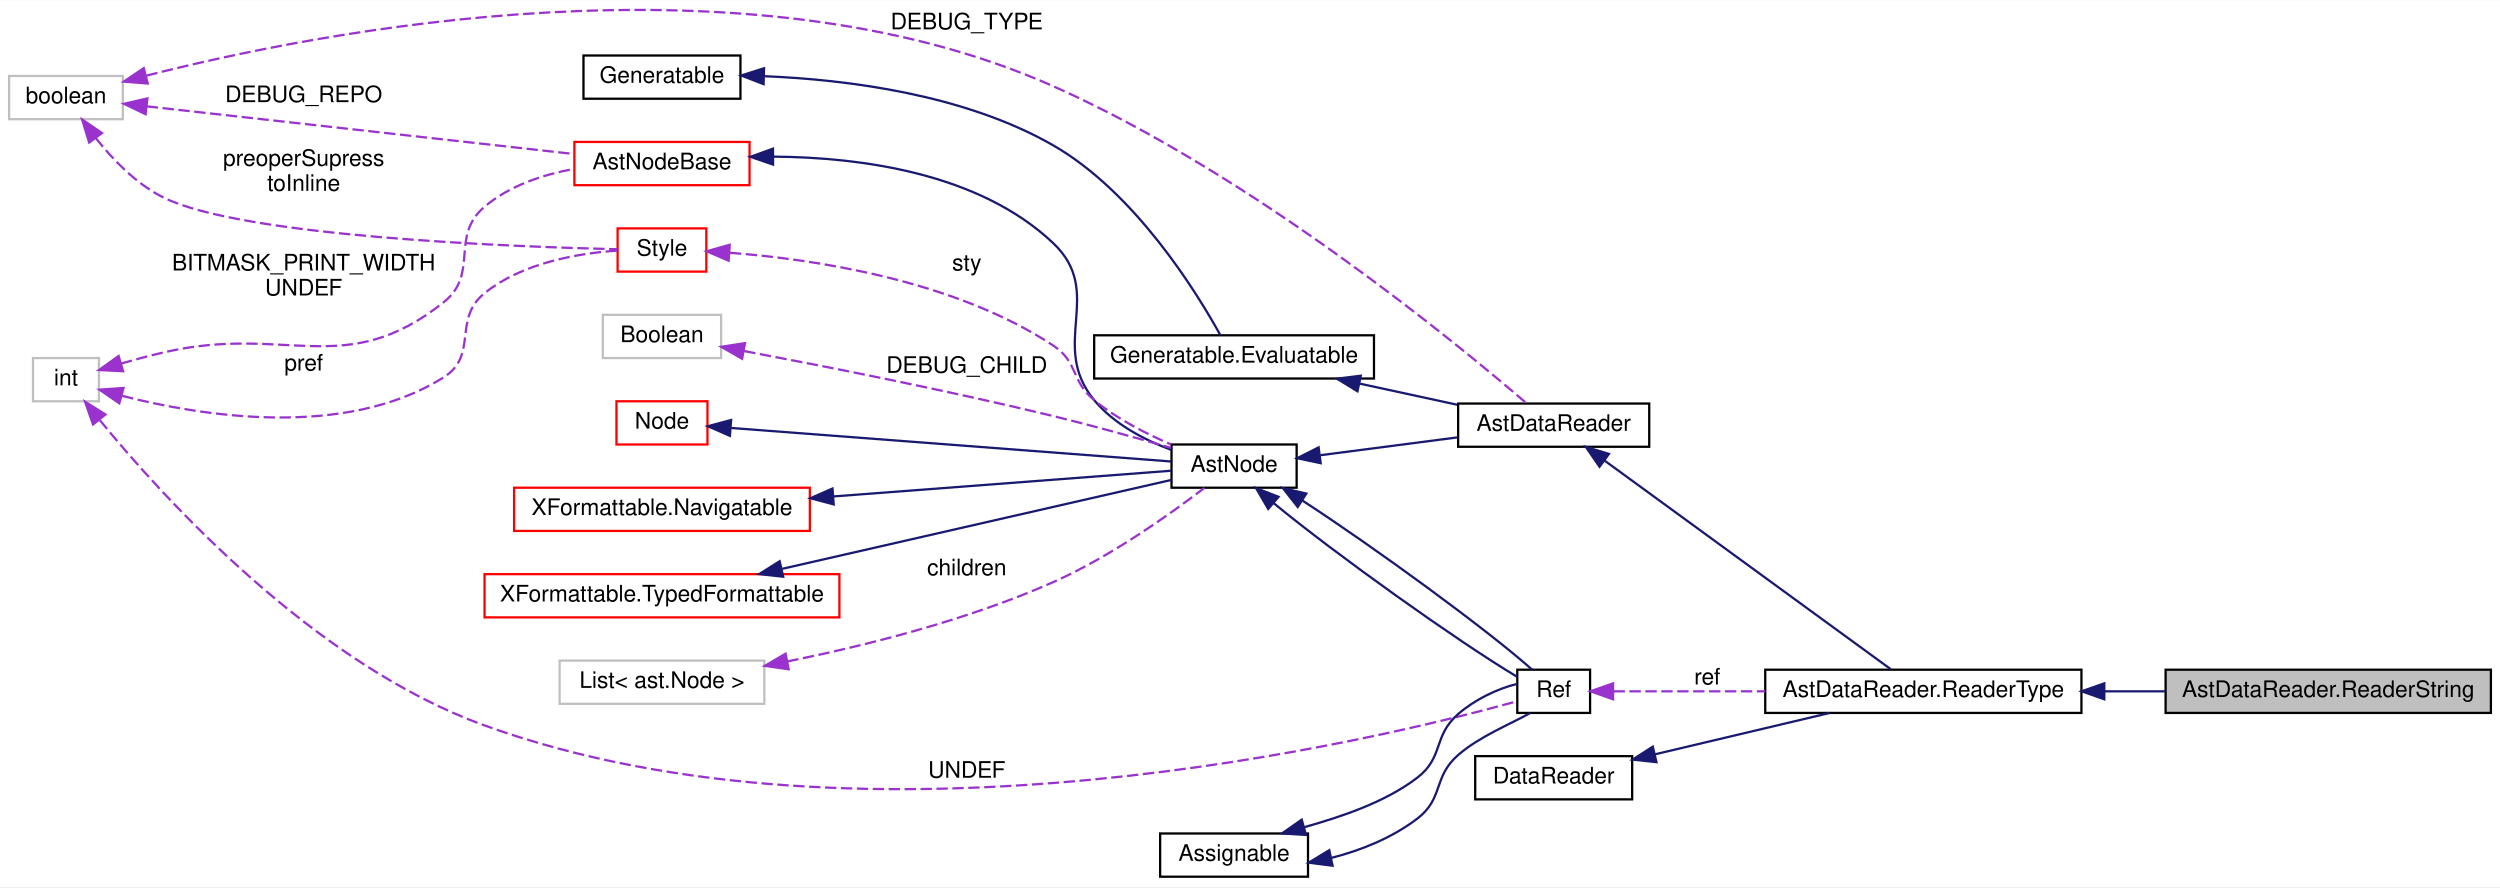
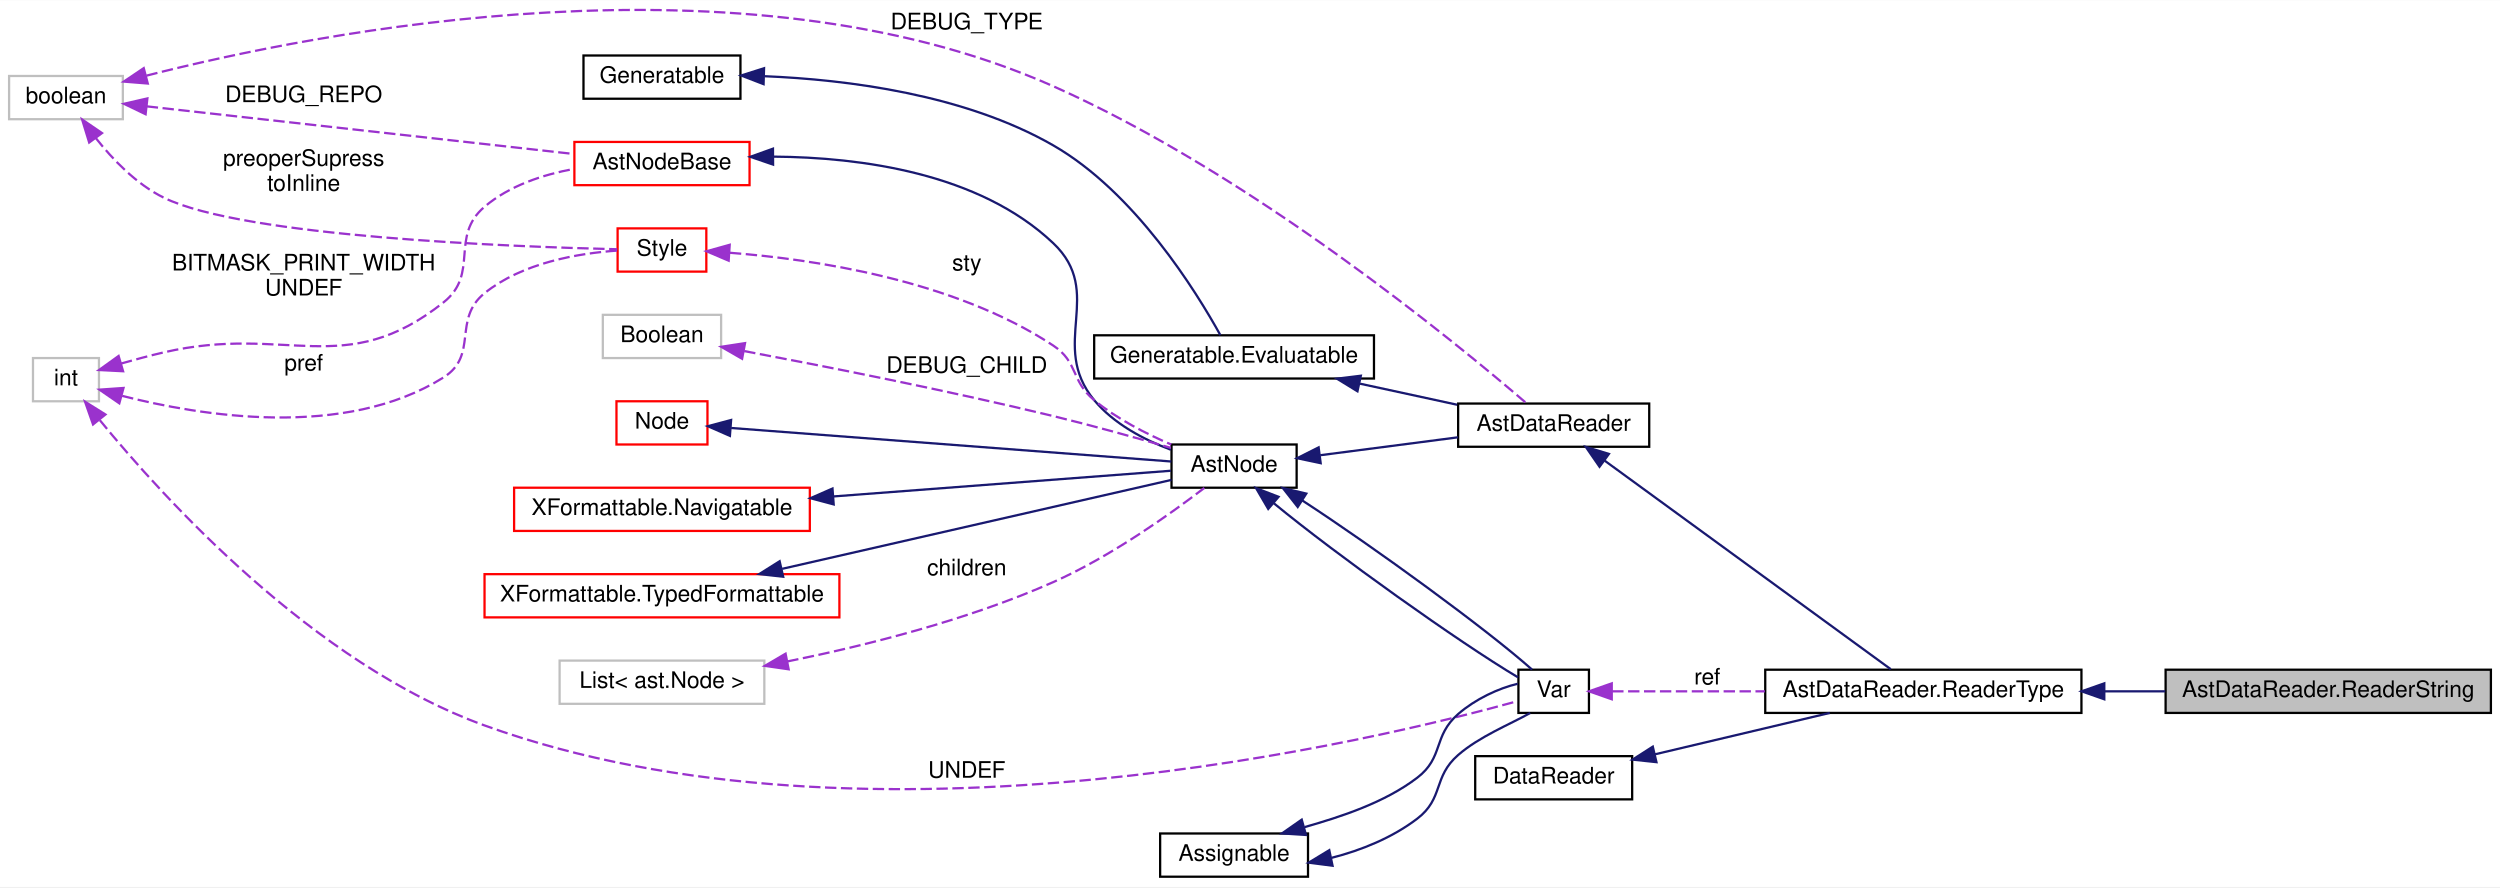
<svg xmlns="http://www.w3.org/2000/svg" xmlns:xlink="http://www.w3.org/1999/xlink" width="1099pt" height="390pt" viewBox="0.00 0.00 1099.00 389.80">
  <g id="graph0" class="graph" transform="scale(1 1) rotate(0) translate(4 385.8)">
    <polygon fill="white" stroke="transparent" points="-4,4 -4,-385.8 1095,-385.8 1095,4 -4,4" />
    <g id="node1" class="node">
      <g id="a_node1">
        <a xlink:title="文字列型の値をもつ参照読み出し">
          <polygon fill="#bfbfbf" stroke="black" points="948,-72.5 948,-91.5 1091,-91.5 1091,-72.5 948,-72.5" />
          <text text-anchor="middle" x="1019.5" y="-79.5" font-family="Helvetica,sans-Serif" font-size="10.00">AstDataReader.ReaderString</text>
        </a>
      </g>
    </g>
    <g id="node2" class="node">
      <g id="a_node2">
        <a xlink:href="classast_1_1_ast_data_reader_1_1_reader_type.html" target="_top" xlink:title="フレームスタックから参照が示す値を読み出すクラス">
          <polygon fill="white" stroke="black" points="772,-72.5 772,-91.5 911,-91.5 911,-72.5 772,-72.5" />
          <text text-anchor="middle" x="841.5" y="-79.5" font-family="Helvetica,sans-Serif" font-size="10.00">AstDataReader.ReaderType</text>
        </a>
      </g>
    </g>
    <g id="edge1" class="edge">
      <path fill="none" stroke="midnightblue" d="M921.33,-82C930.15,-82 939.1,-82 947.82,-82" />
      <polygon fill="midnightblue" stroke="midnightblue" points="921.05,-78.5 911.05,-82 921.05,-85.5 921.05,-78.5" />
    </g>
    <g id="node3" class="node">
      <g id="a_node3">
        <a xlink:href="classast_1_1_ast_data_reader.html" target="_top" xlink:title="値の読み出しオブジェクト．">
          <polygon fill="white" stroke="black" points="637,-189.5 637,-208.5 721,-208.5 721,-189.5 637,-189.5" />
          <text text-anchor="middle" x="679" y="-196.5" font-family="Helvetica,sans-Serif" font-size="10.00">AstDataReader</text>
        </a>
      </g>
    </g>
    <g id="edge2" class="edge">
      <path fill="none" stroke="midnightblue" d="M701.37,-183.42C735.03,-158.89 799.4,-111.96 827.18,-91.71" />
      <polygon fill="midnightblue" stroke="midnightblue" points="699.15,-180.71 693.13,-189.43 703.28,-186.36 699.15,-180.71" />
    </g>
    <g id="node4" class="node">
      <g id="a_node4">
        <a xlink:href="classast_1_1_ast_node.html" target="_top" xlink:title="タグなしの順アクセスの子供をもてる抽象構文木のノードのクラス。">
          <polygon fill="white" stroke="black" points="511,-171.5 511,-190.5 566,-190.5 566,-171.5 511,-171.5" />
          <text text-anchor="middle" x="538.5" y="-178.5" font-family="Helvetica,sans-Serif" font-size="10.00">AstNode</text>
        </a>
      </g>
    </g>
    <g id="edge3" class="edge">
      <path fill="none" stroke="midnightblue" d="M576.38,-185.79C595.03,-188.22 617.72,-191.17 636.93,-193.66" />
      <polygon fill="midnightblue" stroke="midnightblue" points="576.57,-182.29 566.2,-184.47 575.67,-189.23 576.57,-182.29" />
    </g>
    <g id="node17" class="node">
      <g id="a_node17">
-         <a xlink:href="classmachine_1_1_ref.html" target="_top" xlink:title="フレーム中の変数参照オブジェクトref = (XType type, int vid)">
-           <polygon fill="white" stroke="black" points="663,-72.5 663,-91.5 695,-91.5 695,-72.5 663,-72.5" />
-           <text text-anchor="middle" x="679" y="-79.5" font-family="Helvetica,sans-Serif" font-size="10.00">Ref</text>
+         <a xlink:href="classmachine_1_1_var.html" target="_top" xlink:title="フレーム中の変数参照オブジェクトref = (XType type, int vid)">
+           <polygon fill="white" stroke="black" points="663.5,-72.5 663.5,-91.5 694.5,-91.5 694.5,-72.5 663.5,-72.5" />
+           <text text-anchor="middle" x="679" y="-79.5" font-family="Helvetica,sans-Serif" font-size="10.00">Var</text>
        </a>
      </g>
    </g>
    <g id="edge20" class="edge">
-       <path fill="none" stroke="midnightblue" d="M555.96,-164.67C583.07,-142.33 636.69,-104.05 662.89,-88.4" />
-       <polygon fill="midnightblue" stroke="midnightblue" points="553.5,-162.17 548.16,-171.32 558.05,-167.5 553.5,-162.17" />
+       <path fill="none" stroke="midnightblue" d="M556.01,-164.64C583.28,-142.16 637.32,-103.6 663.33,-88.13" />
+       <polygon fill="midnightblue" stroke="midnightblue" points="553.51,-162.17 548.16,-171.32 558.05,-167.5 553.51,-162.17" />
    </g>
    <g id="edge22" class="edge">
      <path fill="none" stroke="midnightblue" d="M568.43,-165.93C600.35,-145.17 649.79,-109.11 669.48,-91.55" />
      <polygon fill="midnightblue" stroke="midnightblue" points="566.48,-163.02 559.94,-171.35 570.25,-168.92 566.48,-163.02" />
    </g>
    <g id="node5" class="node">
      <g id="a_node5">
        <a xlink:href="classast_1_1_ast_node_base.html" target="_top" xlink:title=" ">
          <polygon fill="white" stroke="red" points="248.5,-304.5 248.5,-323.5 325.5,-323.5 325.5,-304.5 248.5,-304.5" />
          <text text-anchor="middle" x="287" y="-311.5" font-family="Helvetica,sans-Serif" font-size="10.00">AstNodeBase</text>
        </a>
      </g>
    </g>
    <g id="edge4" class="edge">
      <path fill="none" stroke="midnightblue" d="M336.19,-317.04C374.33,-316.74 426.44,-309.87 459,-279 482,-257.19 456.84,-234.45 477,-210 485.6,-199.58 498.82,-192.64 510.72,-188.18" />
      <polygon fill="midnightblue" stroke="midnightblue" points="335.85,-313.54 325.83,-316.97 335.8,-320.54 335.85,-313.54" />
    </g>
    <g id="node6" class="node">
      <g id="a_node6">
        <a xlink:title=" ">
          <polygon fill="white" stroke="#bfbfbf" points="10.5,-209.5 10.5,-228.5 39.5,-228.5 39.5,-209.5 10.5,-209.5" />
          <text text-anchor="middle" x="25" y="-216.5" font-family="Helvetica,sans-Serif" font-size="10.00">int</text>
        </a>
      </g>
    </g>
    <g id="edge5" class="edge">
      <path fill="none" stroke="#9a32cd" stroke-dasharray="5,2" d="M49.16,-226.07C55.25,-227.81 61.85,-229.57 68,-231 122.1,-243.53 147.52,-218.45 191,-253 206.9,-265.63 193.52,-281.86 209,-295 219.92,-304.27 234.67,-309.14 248.34,-311.66" />
      <polygon fill="#9a32cd" stroke="#9a32cd" points="50.11,-222.7 39.53,-223.24 48.14,-229.42 50.11,-222.7" />
      <text text-anchor="middle" x="129.5" y="-267" font-family="Helvetica,sans-Serif" font-size="10.00"> BITMASK_PRINT_WIDTH</text>
      <text text-anchor="middle" x="129.5" y="-256" font-family="Helvetica,sans-Serif" font-size="10.00">UNDEF</text>
    </g>
    <g id="node13" class="node">
      <g id="a_node13">
        <a xlink:href="classformat_1_1_style.html" target="_top" xlink:title="ノードの表示スタイルに関するプロパティのクラス.">
          <polygon fill="white" stroke="red" points="267.5,-266.5 267.5,-285.5 306.5,-285.5 306.5,-266.5 267.5,-266.5" />
          <text text-anchor="middle" x="287" y="-273.5" font-family="Helvetica,sans-Serif" font-size="10.00">Style</text>
        </a>
      </g>
    </g>
    <g id="edge13" class="edge">
      <path fill="none" stroke="#9a32cd" stroke-dasharray="5,2" d="M49.7,-211.88C83.83,-203.14 147.47,-192.59 191,-220 206.47,-229.75 194.78,-245.5 209,-257 225.6,-270.42 250.32,-274.55 267.25,-275.73" />
      <polygon fill="#9a32cd" stroke="#9a32cd" points="48.45,-208.6 39.72,-214.61 50.29,-215.35 48.45,-208.6" />
      <text text-anchor="middle" x="129.5" y="-223" font-family="Helvetica,sans-Serif" font-size="10.00"> pref</text>
    </g>
    <g id="edge24" class="edge">
-       <path fill="none" stroke="#9a32cd" stroke-dasharray="5,2" d="M39.87,-201.2C67.62,-167.24 133.76,-94.17 209,-67 377.57,-6.12 602.78,-60.96 662.79,-77.58" />
+       <path fill="none" stroke="#9a32cd" stroke-dasharray="5,2" d="M39.87,-201.2C67.62,-167.24 133.76,-94.17 209,-67 377.95,-5.99 603.8,-61.21 663.19,-77.69" />
      <polygon fill="#9a32cd" stroke="#9a32cd" points="36.9,-199.31 33.38,-209.31 42.36,-203.69 36.9,-199.31" />
      <text text-anchor="middle" x="421" y="-44" font-family="Helvetica,sans-Serif" font-size="10.00"> UNDEF</text>
    </g>
    <g id="node7" class="node">
      <g id="a_node7">
        <a xlink:title=" ">
          <polygon fill="white" stroke="#bfbfbf" points="0,-333.5 0,-352.5 50,-352.5 50,-333.5 0,-333.5" />
          <text text-anchor="middle" x="25" y="-340.5" font-family="Helvetica,sans-Serif" font-size="10.00">boolean</text>
        </a>
      </g>
    </g>
    <g id="edge17" class="edge">
      <path fill="none" stroke="#9a32cd" stroke-dasharray="5,2" d="M60.36,-352.64C136.24,-372.02 322.23,-408.87 459,-348 546.39,-309.11 636.35,-235.05 667.01,-208.65" />
      <polygon fill="#9a32cd" stroke="#9a32cd" points="60.96,-349.18 50.4,-350.03 59.19,-355.95 60.96,-349.18" />
      <text text-anchor="middle" x="421" y="-373" font-family="Helvetica,sans-Serif" font-size="10.00"> DEBUG_TYPE</text>
    </g>
    <g id="edge6" class="edge">
      <path fill="none" stroke="#9a32cd" stroke-dasharray="5,2" d="M60.5,-339.15C109.16,-333.72 197.63,-323.86 248.08,-318.23" />
      <polygon fill="#9a32cd" stroke="#9a32cd" points="60.01,-335.68 50.46,-340.27 60.79,-342.64 60.01,-335.68" />
      <text text-anchor="middle" x="129.5" y="-341" font-family="Helvetica,sans-Serif" font-size="10.00"> DEBUG_REPO</text>
    </g>
    <g id="edge14" class="edge">
      <path fill="none" stroke="#9a32cd" stroke-dasharray="5,2" d="M38.06,-325.27C45.52,-315.81 55.96,-304.92 68,-299 102.92,-281.83 221.16,-277.42 267.32,-276.33" />
      <polygon fill="#9a32cd" stroke="#9a32cd" points="35.2,-323.25 32.09,-333.38 40.84,-327.4 35.2,-323.25" />
      <text text-anchor="middle" x="129.5" y="-313" font-family="Helvetica,sans-Serif" font-size="10.00"> preoperSupress</text>
      <text text-anchor="middle" x="129.5" y="-302" font-family="Helvetica,sans-Serif" font-size="10.00">toInline</text>
    </g>
    <g id="node8" class="node">
      <g id="a_node8">
        <a xlink:href="interfaceast_1_1_node.html" target="_top" xlink:title=" ">
          <polygon fill="white" stroke="red" points="267,-190.5 267,-209.5 307,-209.5 307,-190.5 267,-190.5" />
          <text text-anchor="middle" x="287" y="-197.5" font-family="Helvetica,sans-Serif" font-size="10.00">Node</text>
        </a>
      </g>
    </g>
    <g id="edge7" class="edge">
      <path fill="none" stroke="midnightblue" d="M317.4,-197.76C366.36,-194.03 463.88,-186.61 510.91,-183.02" />
      <polygon fill="midnightblue" stroke="midnightblue" points="316.87,-194.29 307.16,-198.54 317.4,-201.27 316.87,-194.29" />
    </g>
    <g id="node9" class="node">
      <g id="a_node9">
        <a xlink:href="interfaceformat_1_1_x_formattable_1_1_navigatable.html" target="_top" xlink:title="木構造の分岐ノードとして清書可能なオブジェクトのクラス">
          <polygon fill="white" stroke="red" points="222,-152.5 222,-171.5 352,-171.5 352,-152.5 222,-152.5" />
          <text text-anchor="middle" x="287" y="-159.5" font-family="Helvetica,sans-Serif" font-size="10.00">XFormattable.Navigatable</text>
        </a>
      </g>
    </g>
    <g id="edge8" class="edge">
      <path fill="none" stroke="midnightblue" d="M362.4,-167.67C412.48,-171.48 475.56,-176.28 510.7,-178.96" />
      <polygon fill="midnightblue" stroke="midnightblue" points="362.49,-164.16 352.25,-166.89 361.96,-171.14 362.49,-164.16" />
    </g>
    <g id="node10" class="node">
      <g id="a_node10">
        <a xlink:href="interfaceformat_1_1_x_formattable_1_1_typed_formattable.html" target="_top" xlink:title="ノードの型情報をもつ書式出力可能なオブジェクトのインタフェース．">
          <polygon fill="white" stroke="red" points="209,-114.5 209,-133.5 365,-133.5 365,-114.5 209,-114.5" />
          <text text-anchor="middle" x="287" y="-121.5" font-family="Helvetica,sans-Serif" font-size="10.00">XFormattable.TypedFormattable</text>
        </a>
      </g>
    </g>
    <g id="edge9" class="edge">
      <path fill="none" stroke="midnightblue" d="M339.82,-135.84C391.98,-147.76 470.35,-165.66 510.97,-174.94" />
      <polygon fill="midnightblue" stroke="midnightblue" points="340.29,-132.36 329.76,-133.54 338.73,-139.18 340.29,-132.36" />
    </g>
    <g id="node11" class="node">
      <g id="a_node11">
        <a xlink:title=" ">
          <polygon fill="white" stroke="#bfbfbf" points="242,-76.5 242,-95.5 332,-95.5 332,-76.5 242,-76.5" />
          <text text-anchor="middle" x="287" y="-83.5" font-family="Helvetica,sans-Serif" font-size="10.00">List&lt; ast.Node &gt;</text>
        </a>
      </g>
    </g>
    <g id="edge10" class="edge">
      <path fill="none" stroke="#9a32cd" stroke-dasharray="5,2" d="M342.08,-95.12C376.51,-102.08 421.52,-113.35 459,-130 484.25,-141.22 510.58,-160.03 525.42,-171.4" />
      <polygon fill="#9a32cd" stroke="#9a32cd" points="342.69,-91.68 332.21,-93.19 341.34,-98.55 342.69,-91.68" />
      <text text-anchor="middle" x="421" y="-133" font-family="Helvetica,sans-Serif" font-size="10.00"> children</text>
    </g>
    <g id="node12" class="node">
      <g id="a_node12">
        <a xlink:title=" ">
          <polygon fill="white" stroke="#bfbfbf" points="261,-228.5 261,-247.5 313,-247.5 313,-228.5 261,-228.5" />
          <text text-anchor="middle" x="287" y="-235.5" font-family="Helvetica,sans-Serif" font-size="10.00">Boolean</text>
        </a>
      </g>
    </g>
    <g id="edge11" class="edge">
      <path fill="none" stroke="#9a32cd" stroke-dasharray="5,2" d="M323.14,-231.57C357.83,-225.04 412.29,-214.31 459,-203 476.33,-198.8 495.62,-193.41 510.74,-189.01" />
      <polygon fill="#9a32cd" stroke="#9a32cd" points="322.23,-228.18 313.04,-233.45 323.52,-235.06 322.23,-228.18" />
      <text text-anchor="middle" x="421" y="-222" font-family="Helvetica,sans-Serif" font-size="10.00"> DEBUG_CHILD</text>
    </g>
    <g id="edge12" class="edge">
      <path fill="none" stroke="#9a32cd" stroke-dasharray="5,2" d="M316.86,-274.78C352.89,-272.01 415.09,-263.03 459,-234 470.12,-226.65 466.69,-218.46 477,-210 486.99,-201.8 499.7,-195.26 510.88,-190.48" />
      <polygon fill="#9a32cd" stroke="#9a32cd" points="316.32,-271.3 306.58,-275.45 316.78,-278.29 316.32,-271.3" />
      <text text-anchor="middle" x="421" y="-267" font-family="Helvetica,sans-Serif" font-size="10.00"> sty</text>
    </g>
    <g id="node14" class="node">
      <g id="a_node14">
        <a xlink:href="interfacecmd_1_1_generatable_1_1_evaluatable.html" target="_top" xlink:title="評価して値を返すノードのインタフェース．必ずしもコードを生成しなくても良い．">
          <polygon fill="white" stroke="black" points="477,-219.5 477,-238.5 600,-238.5 600,-219.5 477,-219.5" />
          <text text-anchor="middle" x="538.5" y="-226.5" font-family="Helvetica,sans-Serif" font-size="10.00">Generatable.Evaluatable</text>
        </a>
      </g>
    </g>
    <g id="edge15" class="edge">
      <path fill="none" stroke="midnightblue" d="M593.86,-217.23C608.07,-214.15 623.15,-210.88 636.57,-207.97" />
      <polygon fill="midnightblue" stroke="midnightblue" points="592.74,-213.89 583.7,-219.43 594.22,-220.73 592.74,-213.89" />
    </g>
    <g id="node15" class="node">
      <g id="a_node15">
        <a xlink:href="interfacecmd_1_1_generatable.html" target="_top" xlink:title="変換してコードを生成できるノードのインタフェース.">
          <polygon fill="white" stroke="black" points="252.5,-342.5 252.5,-361.5 321.5,-361.5 321.5,-342.5 252.5,-342.5" />
          <text text-anchor="middle" x="287" y="-349.5" font-family="Helvetica,sans-Serif" font-size="10.00">Generatable</text>
        </a>
      </g>
    </g>
    <g id="edge16" class="edge">
      <path fill="none" stroke="midnightblue" d="M332.05,-352.4C368.34,-350.9 420,-344.42 459,-322 494.9,-301.36 521.84,-257.81 532.5,-238.53" />
      <polygon fill="midnightblue" stroke="midnightblue" points="331.67,-348.91 321.78,-352.71 331.88,-355.9 331.67,-348.91" />
    </g>
    <g id="node16" class="node">
      <g id="a_node16">
        <a xlink:href="class_data_reader.html" target="_top" xlink:title=" ">
          <polygon fill="white" stroke="black" points="644.5,-34.5 644.5,-53.5 713.5,-53.5 713.5,-34.5 644.5,-34.5" />
          <text text-anchor="middle" x="679" y="-41.5" font-family="Helvetica,sans-Serif" font-size="10.00">DataReader</text>
        </a>
      </g>
    </g>
    <g id="edge18" class="edge">
      <path fill="none" stroke="midnightblue" d="M723.53,-54.31C747.48,-59.98 776.98,-66.96 800.37,-72.5" />
      <polygon fill="midnightblue" stroke="midnightblue" points="724.18,-50.86 713.65,-51.97 722.57,-57.68 724.18,-50.86" />
    </g>
    <g id="edge19" class="edge">
-       <path fill="none" stroke="#9a32cd" stroke-dasharray="5,2" d="M705.3,-82C723.27,-82 748.31,-82 771.97,-82" />
-       <polygon fill="#9a32cd" stroke="#9a32cd" points="705.1,-78.5 695.1,-82 705.1,-85.5 705.1,-78.5" />
+       <path fill="none" stroke="#9a32cd" stroke-dasharray="5,2" d="M704.7,-82C722.67,-82 747.95,-82 771.83,-82" />
+       <polygon fill="#9a32cd" stroke="#9a32cd" points="704.53,-78.5 694.53,-82 704.53,-85.5 704.53,-78.5" />
      <text text-anchor="middle" x="746.5" y="-85" font-family="Helvetica,sans-Serif" font-size="10.00"> ref</text>
    </g>
    <g id="node18" class="node">
      <g id="a_node18">
        <a xlink:href="interfacemachine_1_1_assignable.html" target="_top" xlink:title="変数（チャネルとコンテナの名前）の抽象化">
          <polygon fill="white" stroke="black" points="506,-0.5 506,-19.5 571,-19.5 571,-0.5 506,-0.5" />
          <text text-anchor="middle" x="538.5" y="-7.5" font-family="Helvetica,sans-Serif" font-size="10.00">Assignable</text>
        </a>
      </g>
    </g>
    <g id="edge21" class="edge">
      <path fill="none" stroke="midnightblue" d="M581.45,-8.82C594.4,-12.1 608.11,-17.69 619,-26 630.76,-34.98 625.85,-44.28 637,-54 646.35,-62.14 659.77,-67.47 668.68,-72.47" />
      <polygon fill="midnightblue" stroke="midnightblue" points="581.79,-5.32 571.29,-6.68 580.35,-12.17 581.79,-5.32" />
    </g>
    <g id="edge23" class="edge">
-       <path fill="none" stroke="midnightblue" d="M569.47,-22.3C585.43,-26.84 604.66,-33.05 619,-44 630.76,-52.98 625.85,-62.28 637,-72 644.45,-78.49 654.5,-83.2 662.79,-85.23" />
+       <path fill="none" stroke="midnightblue" d="M569.47,-22.3C585.43,-26.84 604.66,-33.05 619,-44 630.76,-52.98 625.85,-62.28 637,-72 644.57,-78.6 654.82,-83.35 663.18,-85.32" />
      <polygon fill="midnightblue" stroke="midnightblue" points="570.12,-18.85 559.55,-19.53 568.24,-25.59 570.12,-18.85" />
    </g>
  </g>
</svg>
